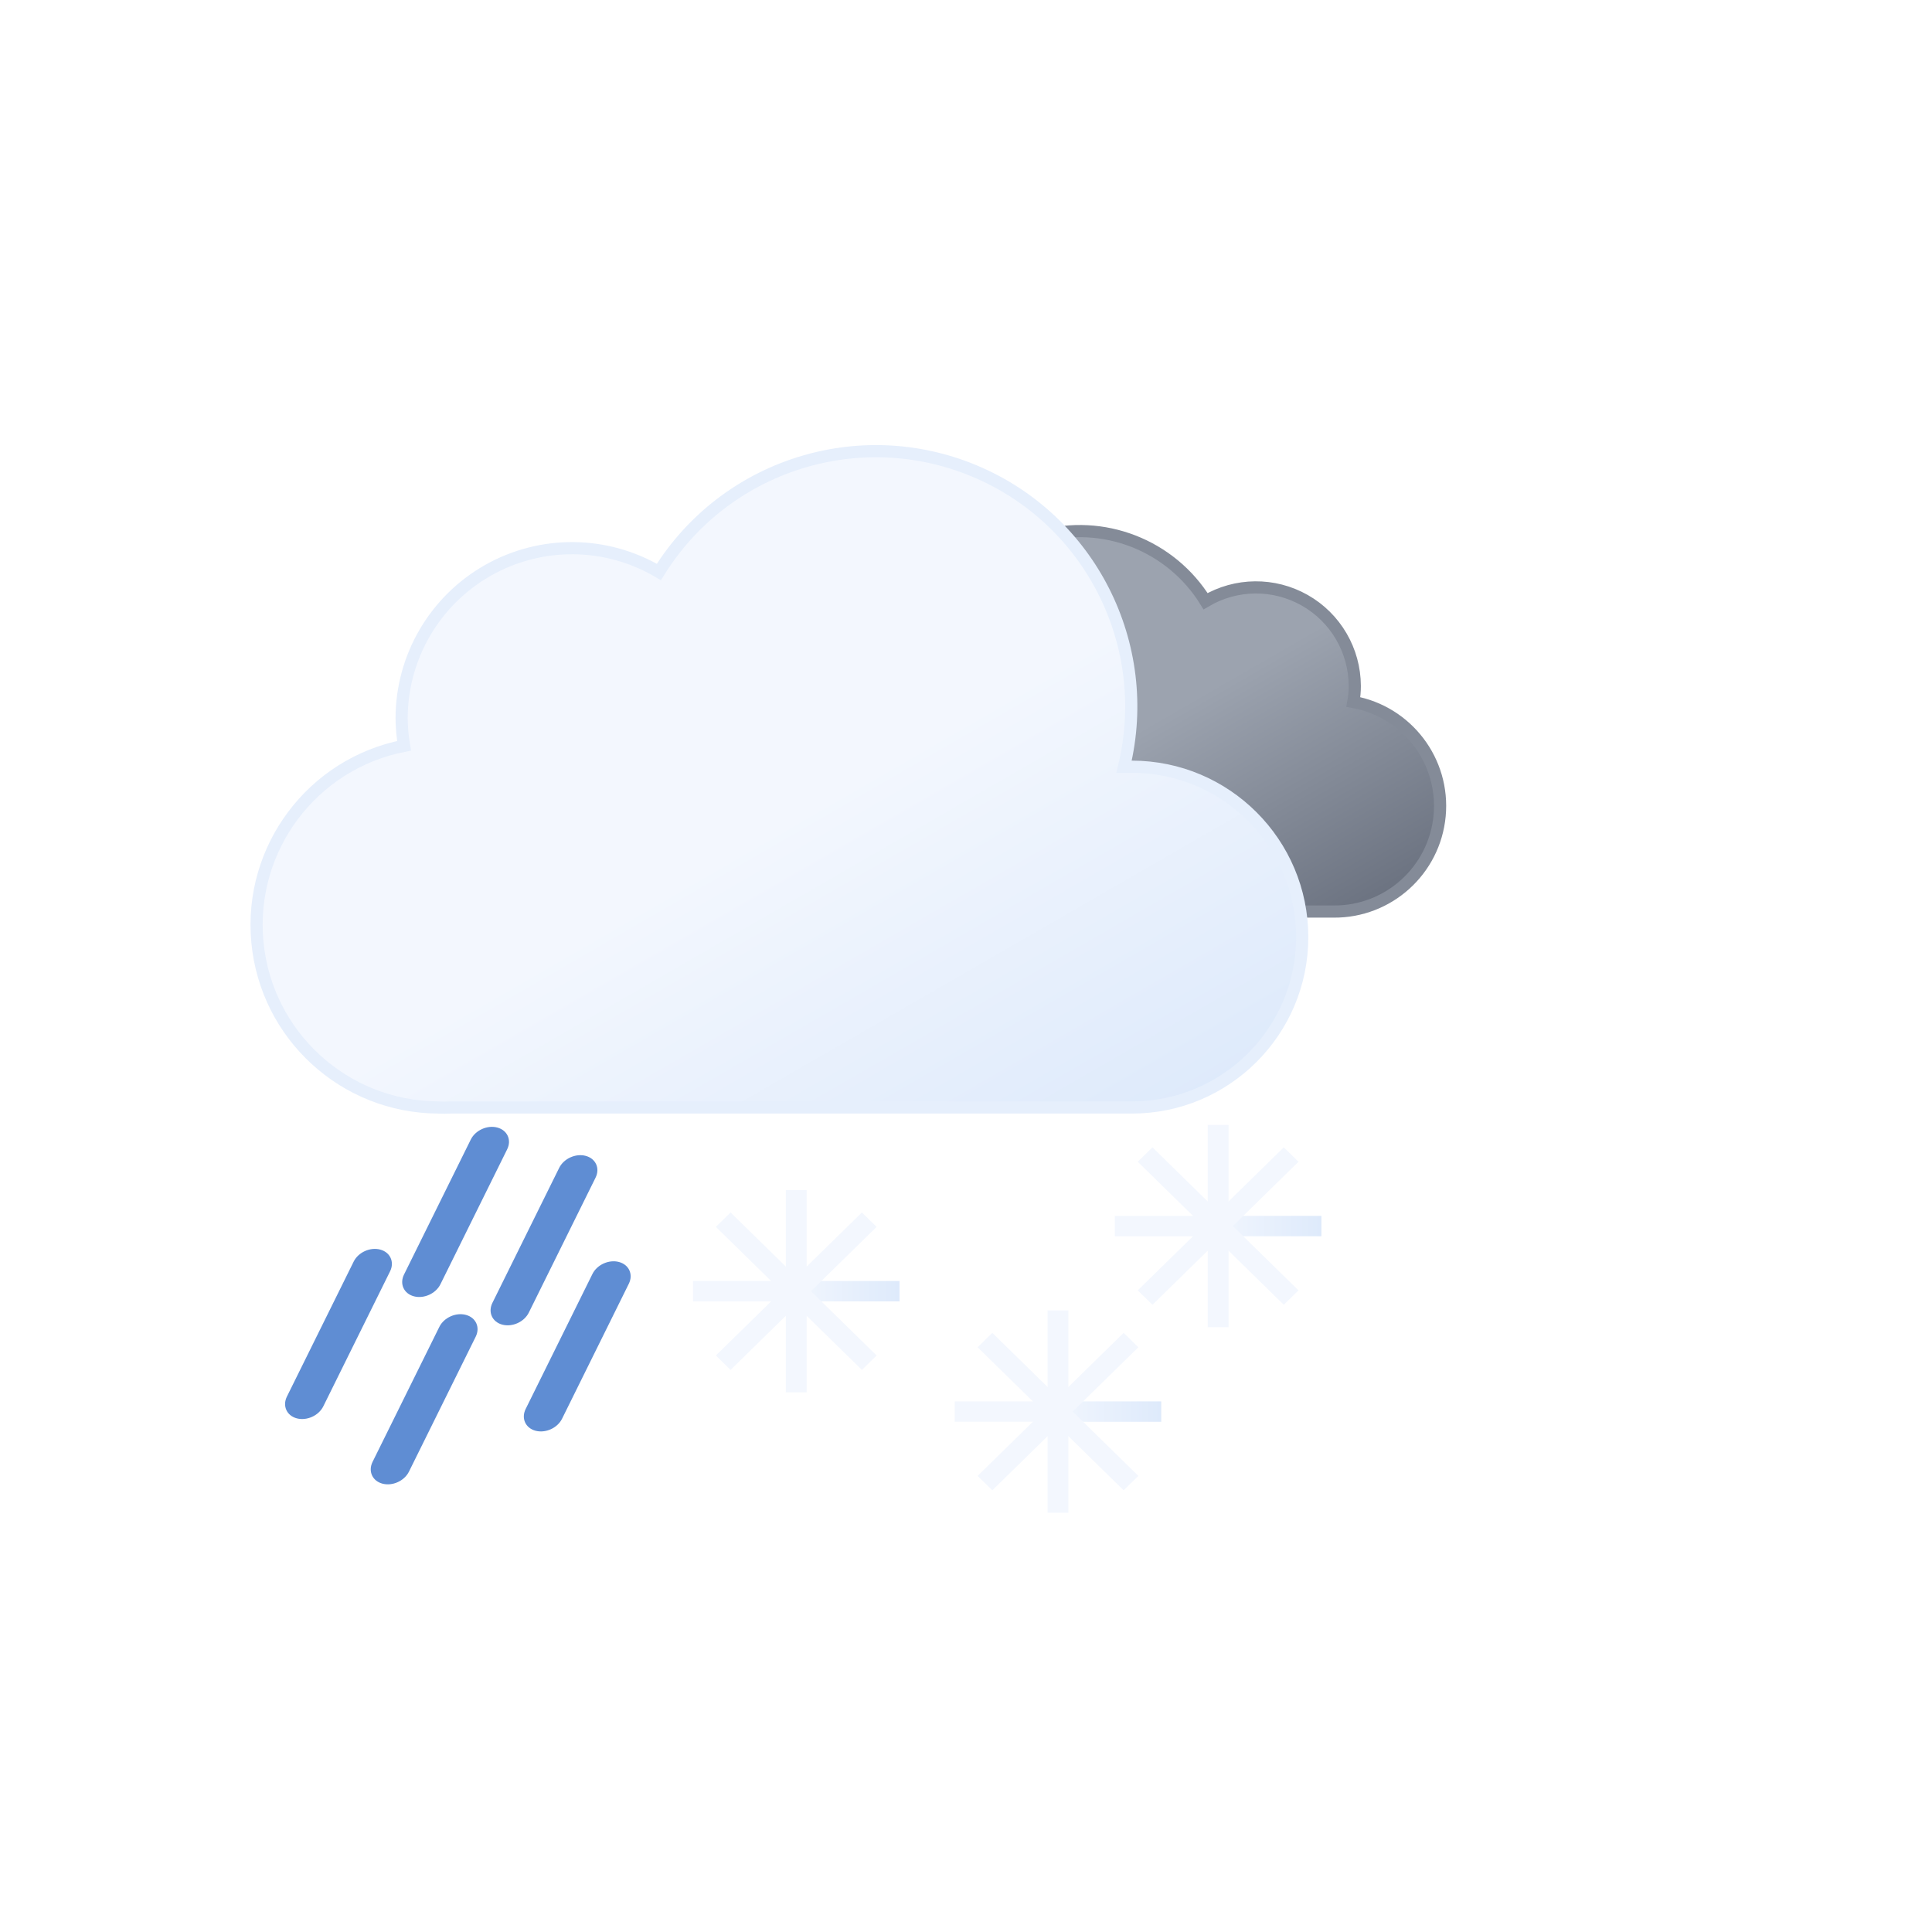
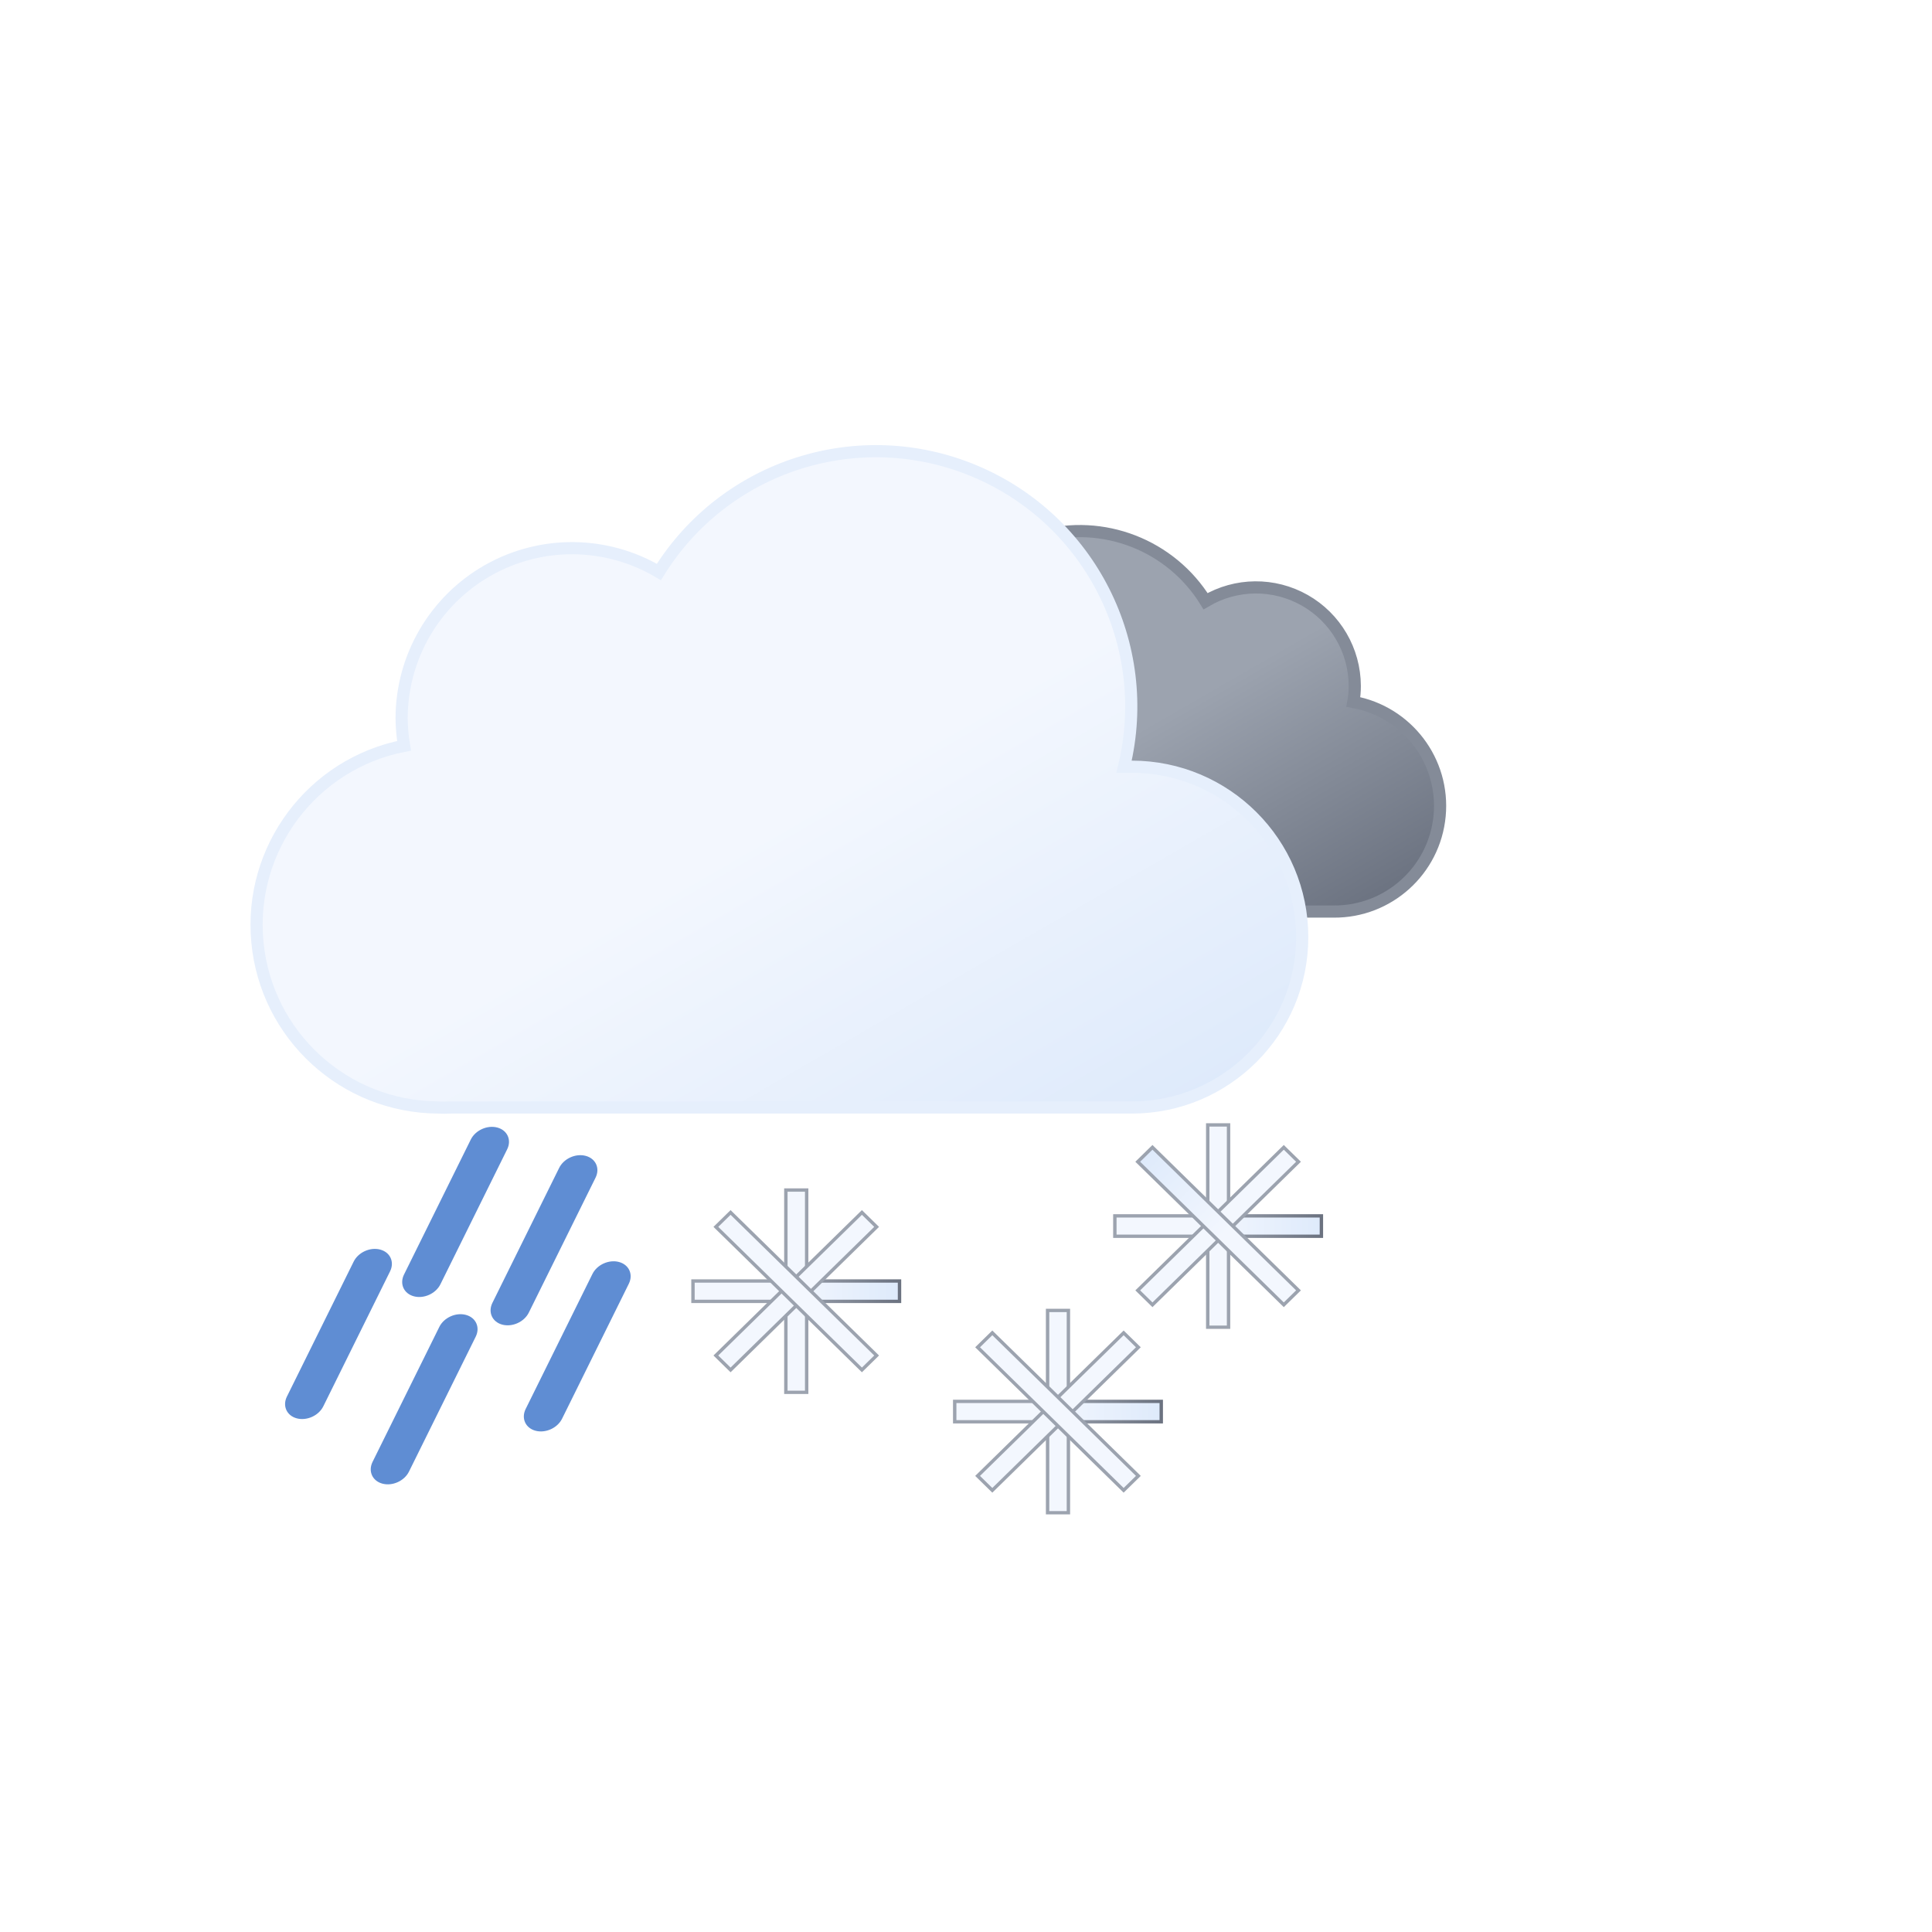
<svg xmlns="http://www.w3.org/2000/svg" xmlns:xlink="http://www.w3.org/1999/xlink" viewBox="0 0 79.374 79.374" version="1.1" id="svg22" width="300" height="300">
  <defs id="defs16">
    <linearGradient id="a" x1="40.76" y1="23" x2="50.83" y2="40.46" gradientUnits="userSpaceOnUse">
      <stop offset="0" stop-color="#9ca3af" id="stop2" />
      <stop offset="0.45" stop-color="#9ca3af" id="stop4" />
      <stop offset="1" stop-color="#6b7280" id="stop6" />
    </linearGradient>
    <linearGradient id="b" x1="22.56" y1="21.96" x2="39.2" y2="50.8" gradientUnits="userSpaceOnUse">
      <stop offset="0" stop-color="#f3f7fe" id="stop9" />
      <stop offset="0.45" stop-color="#f3f7fe" id="stop11" />
      <stop offset="1" stop-color="#deeafb" id="stop13" />
    </linearGradient>
    <linearGradient xlink:href="#b" id="linearGradient1029" x1="22.159" y1="65.106" x2="35.108" y2="65.106" gradientUnits="userSpaceOnUse" />
    <linearGradient xlink:href="#b" id="linearGradient1037" x1="22.159" y1="65.106" x2="35.108" y2="65.106" gradientUnits="userSpaceOnUse" />
    <linearGradient xlink:href="#b" id="linearGradient1045" x1="22.159" y1="65.106" x2="35.108" y2="65.106" gradientUnits="userSpaceOnUse" />
+     <linearGradient xlink:href="#b" id="linearGradient855" x1="-72.758" y1="-25.789" x2="-59.809" y2="-25.789" gradientUnits="userSpaceOnUse" />
+     <linearGradient xlink:href="#a" id="linearGradient873" x1="22.159" y1="65.106" x2="35.108" y2="65.106" gradientUnits="userSpaceOnUse" />
+     <linearGradient xlink:href="#a" id="linearGradient883" x1="22.053" y1="65.106" x2="35.215" y2="65.106" gradientUnits="userSpaceOnUse" />
+     <linearGradient xlink:href="#a" id="linearGradient943" x1="22.053" y1="65.106" x2="35.215" y2="65.106" gradientUnits="userSpaceOnUse" />
  </defs>
  <path d="m 34.23,33.45 a 4.05,4.05 0 0 0 4.05,4 h 16.51 a 4.34,4.34 0 0 0 0.81,-8.61 3.52,3.52 0 0 0 0.06,-0.66 4.06,4.06 0 0 0 -6.13,-3.48 6.08,6.08 0 0 0 -11.25,3.19 6.34,6.34 0 0 0 0.18,1.46 h -0.18 a 4.05,4.05 0 0 0 -4.05,4.1 z" stroke="#848b98" stroke-miterlimit="10" stroke-width="0.5" fill="url(#a)" id="path18" />
  <path d="m 46.5,31.5 h -0.32 a 10.49,10.49 0 0 0 -19.11,-8 7,7 0 0 0 -10.57,6 7.21,7.21 0 0 0 0.1,1.14 7.5,7.5 0 0 0 1.4,14.86 4.19,4.19 0 0 0 0.5,0 v 0 h 28 a 7,7 0 0 0 0,-14 z" stroke="#e6effc" stroke-miterlimit="10" stroke-width="0.5" fill="url(#b)" id="path20" />
-   <g style="fill:url(#linearGradient1029);fill-opacity:1.0" transform="matrix(0.6552943,0,0,0.6418236,13.94954,11.26064)" id="g79">
-     <rect style="fill:url(#linearGradient1029);stroke-width:0.213;fill-opacity:1.0" id="rect40" width="12.949" height="1.305" x="22.159" y="64.453" ry="0" />
-     <rect style="fill:url(#linearGradient1029);stroke-width:0.213;fill-opacity:1.0" id="rect40-3" width="12.949" height="1.305" x="-71.58" y="27.982" ry="0" transform="rotate(-90)" />
-     <rect style="fill:url(#linearGradient1029);stroke-width:0.213;fill-opacity:1.0" id="rect40-6" width="12.949" height="1.305" x="-32.264" y="65.631" ry="0" transform="rotate(-45)" />
-     <rect style="fill:url(#linearGradient1029);stroke-width:0.213;fill-opacity:1.0" id="rect40-3-7" width="12.949" height="1.305" x="-72.758" y="-26.442" ry="0" transform="rotate(-135)" />
+   <g style="fill:url(#linearGradient1029);fill-opacity:1;stroke:url(#linearGradient943);stroke-opacity:1" transform="matrix(0.6552943,0,0,0.6418236,13.94954,11.26064)" id="g79">
+     <rect style="fill:url(#linearGradient1029);stroke-width:0.213;fill-opacity:1;stroke:url(#linearGradient943);stroke-opacity:1" id="rect40" width="12.949" height="1.305" x="22.159" y="64.453" ry="0" />
+     <rect style="fill:url(#linearGradient1029);stroke-width:0.213;fill-opacity:1;stroke:url(#linearGradient943);stroke-opacity:1" id="rect40-3" width="12.949" height="1.305" x="-71.58" y="27.982" ry="0" transform="rotate(-90)" />
+     <rect style="fill:url(#linearGradient1029);stroke-width:0.213;fill-opacity:1;stroke:url(#linearGradient943);stroke-opacity:1" id="rect40-6" width="12.949" height="1.305" x="-32.264" y="65.631" ry="0" transform="rotate(-45)" />
+     <rect style="fill:url(#linearGradient1029);stroke-width:0.213;fill-opacity:1;stroke:url(#linearGradient943);stroke-opacity:1" id="rect40-3-7" width="12.949" height="1.305" x="-72.758" y="-26.442" ry="0" transform="rotate(-135)" />
  </g>
-   <g style="fill:url(#linearGradient1037);fill-opacity:1.0" id="g79-5" transform="matrix(0.6552943,0,0,0.6418236,24.70245,16.20711)">
-     <rect style="fill:url(#linearGradient1037);stroke-width:0.213;fill-opacity:1.0" id="rect40-35" width="12.949" height="1.305" x="22.159" y="64.453" ry="0" />
-     <rect style="fill:url(#linearGradient1037);stroke-width:0.213;fill-opacity:1.0" id="rect40-3-6" width="12.949" height="1.305" x="-71.58" y="27.982" ry="0" transform="rotate(-90)" />
-     <rect style="fill:url(#linearGradient1037);stroke-width:0.213;fill-opacity:1.0" id="rect40-6-2" width="12.949" height="1.305" x="-32.264" y="65.631" ry="0" transform="rotate(-45)" />
-     <rect style="fill:url(#linearGradient1037);stroke-width:0.213;fill-opacity:1.0" id="rect40-3-7-9" width="12.949" height="1.305" x="-72.758" y="-26.442" ry="0" transform="rotate(-135)" />
+   <g style="fill:url(#linearGradient1037);fill-opacity:1;stroke:url(#linearGradient883)" id="g79-5" transform="matrix(0.6552943,0,0,0.6418236,24.70245,16.20711)">
+     <rect style="fill:url(#linearGradient1037);stroke-width:0.213;fill-opacity:1;stroke:url(#linearGradient883)" id="rect40-35" width="12.949" height="1.305" x="22.159" y="64.453" ry="0" />
+     <rect style="fill:url(#linearGradient1037);stroke-width:0.213;fill-opacity:1;stroke:url(#linearGradient883)" id="rect40-3-6" width="12.949" height="1.305" x="-71.58" y="27.982" ry="0" transform="rotate(-90)" />
+     <rect style="fill:url(#linearGradient1037);stroke-width:0.213;fill-opacity:1;stroke:url(#linearGradient883)" id="rect40-6-2" width="12.949" height="1.305" x="-32.264" y="65.631" ry="0" transform="rotate(-45)" />
+     <rect style="fill:url(#linearGradient1037);stroke-width:0.213;fill-opacity:1;stroke:url(#linearGradient883)" id="rect40-3-7-9" width="12.949" height="1.305" x="-72.758" y="-26.442" ry="0" transform="rotate(-135)" />
  </g>
  <rect style="fill:#5f8dd3;stroke-width:0.147" id="rect400-3-0-2" width="7.735" height="1.548" x="44.363" y="-47.463" ry="0.774" transform="matrix(-0.4433532,0.896347,-0.9659346,-0.2587862,0,0)" />
  <rect style="fill:#5f8dd3;stroke-width:0.147" id="rect400-3-0-2-1" width="7.735" height="1.548" x="40.241" y="-40.397" ry="0.774" transform="matrix(-0.4433532,0.896347,-0.9659346,-0.2587862,0,0)" />
  <rect style="fill:#5f8dd3;stroke-width:0.147" id="rect400-3-0-2-1-6" width="7.735" height="1.548" x="48.164" y="-42.696" ry="0.774" transform="matrix(-0.4433532,0.896347,-0.9659346,-0.2587862,0,0)" />
  <rect style="fill:#5f8dd3;stroke-width:0.147" id="rect400-3-0-2-3" width="7.735" height="1.548" x="46.45" y="-38.266" ry="0.774" transform="matrix(-0.4433532,0.896347,-0.9659346,-0.2587862,0,0)" />
-   <g style="fill:url(#linearGradient1045);fill-opacity:1.0" id="g79-5-3" transform="matrix(0.6552943,0,0,0.6418236,31.28186,8.585187)">
-     <rect style="fill:url(#linearGradient1045);stroke-width:0.213;fill-opacity:1.0" id="rect40-35-6" width="12.949" height="1.305" x="22.159" y="64.453" ry="0" />
-     <rect style="fill:url(#linearGradient1045);stroke-width:0.213;fill-opacity:1.0" id="rect40-3-6-0" width="12.949" height="1.305" x="-71.58" y="27.982" ry="0" transform="rotate(-90)" />
-     <rect style="fill:url(#linearGradient1045);stroke-width:0.213;fill-opacity:1.0" id="rect40-6-2-6" width="12.949" height="1.305" x="-32.264" y="65.631" ry="0" transform="rotate(-45)" />
-     <rect style="fill:url(#linearGradient1045);stroke-width:0.213;fill-opacity:1.0" id="rect40-3-7-9-2" width="12.949" height="1.305" x="-72.758" y="-26.442" ry="0" transform="rotate(-135)" />
+   <g style="fill:url(#linearGradient1045);fill-opacity:1;stroke:url(#linearGradient873)" id="g79-5-3" transform="matrix(0.6552943,0,0,0.6418236,31.28186,8.585187)">
+     <rect style="fill:url(#linearGradient1045);stroke-width:0.213;fill-opacity:1;stroke:url(#linearGradient873)" id="rect40-35-6" width="12.949" height="1.305" x="22.159" y="64.453" ry="0" />
+     <rect style="fill:url(#linearGradient1045);stroke-width:0.213;fill-opacity:1;stroke:url(#linearGradient873)" id="rect40-3-6-0" width="12.949" height="1.305" x="-71.58" y="27.982" ry="0" transform="rotate(-90)" />
+     <rect style="fill:url(#linearGradient1045);stroke-width:0.213;fill-opacity:1;stroke:url(#linearGradient873)" id="rect40-6-2-6" width="12.949" height="1.305" x="-32.264" y="65.631" ry="0" transform="rotate(-45)" />
+     <rect style="fill:url(#linearGradient855);stroke-width:0.213;fill-opacity:1;stroke:url(#linearGradient873)" id="rect40-3-7-9-2" width="12.949" height="1.305" x="-72.758" y="-26.442" ry="0" transform="rotate(-135)" />
  </g>
  <rect style="fill:#5f8dd3;stroke-width:0.147" id="rect400-3-0-2-1-1" width="7.735" height="1.548" x="40.429" y="-44.243" ry="0.774" transform="matrix(-0.4433532,0.896347,-0.9659346,-0.2587862,0,0)" />
</svg>
